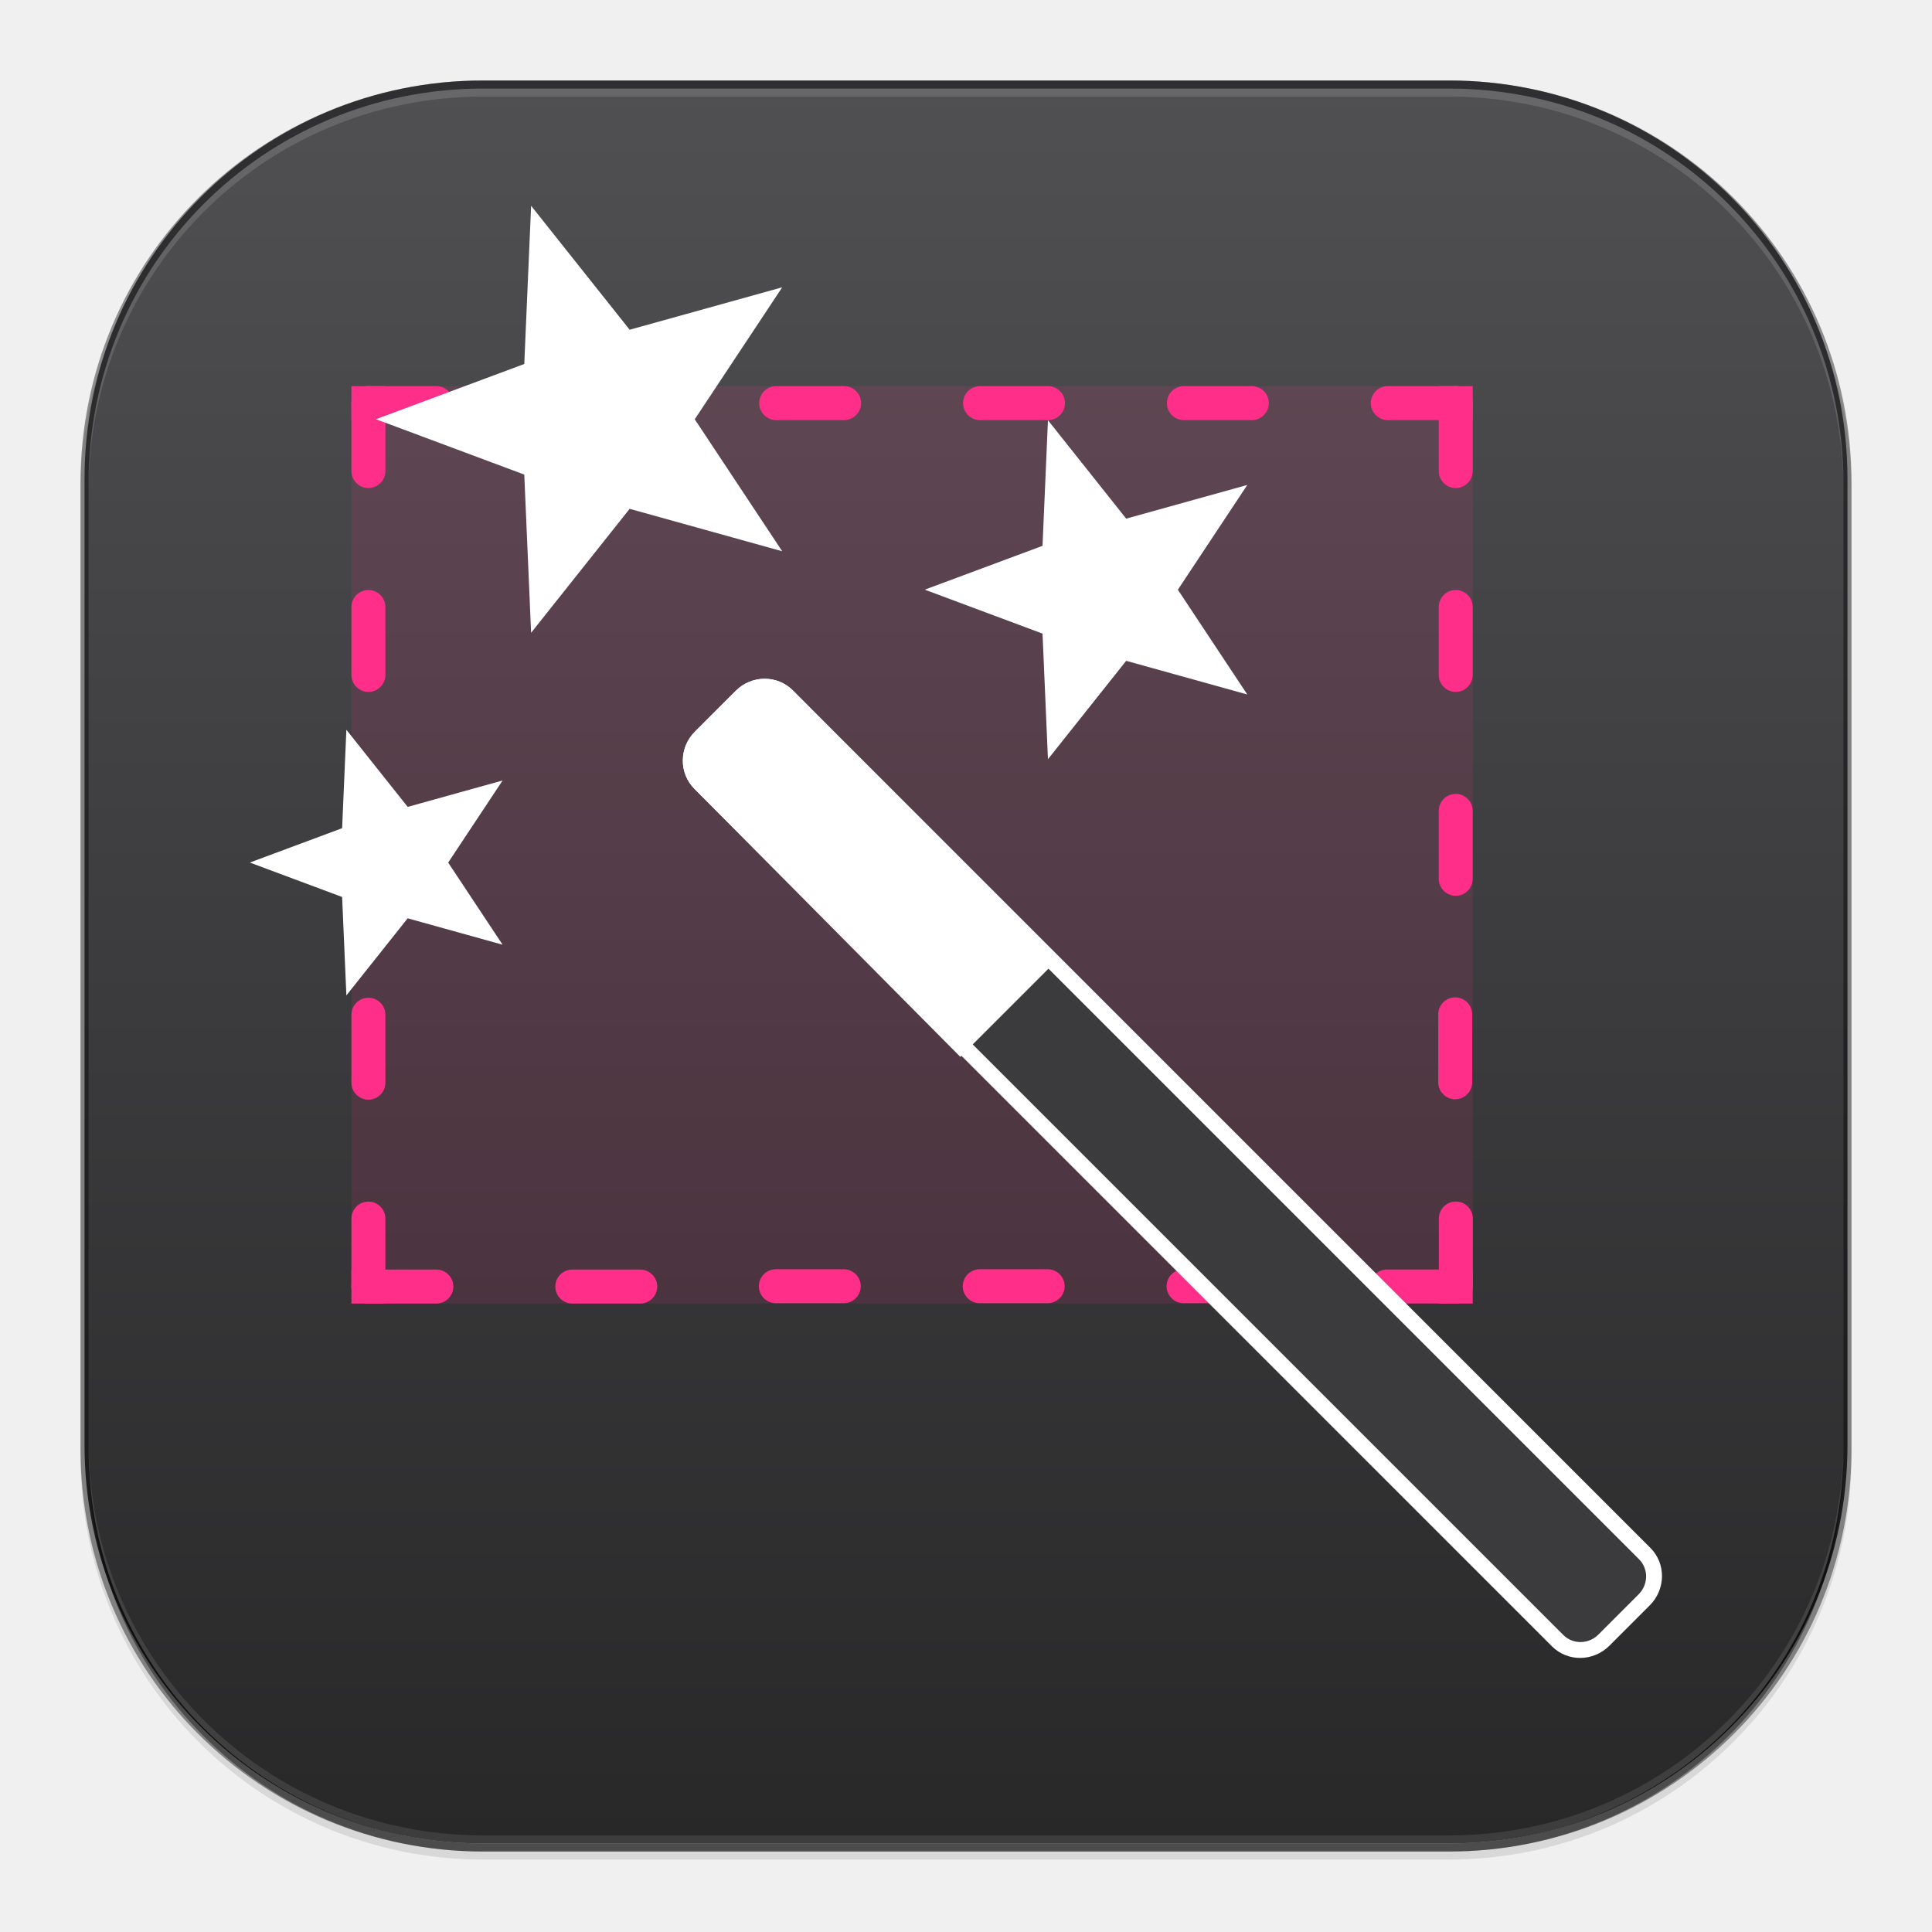
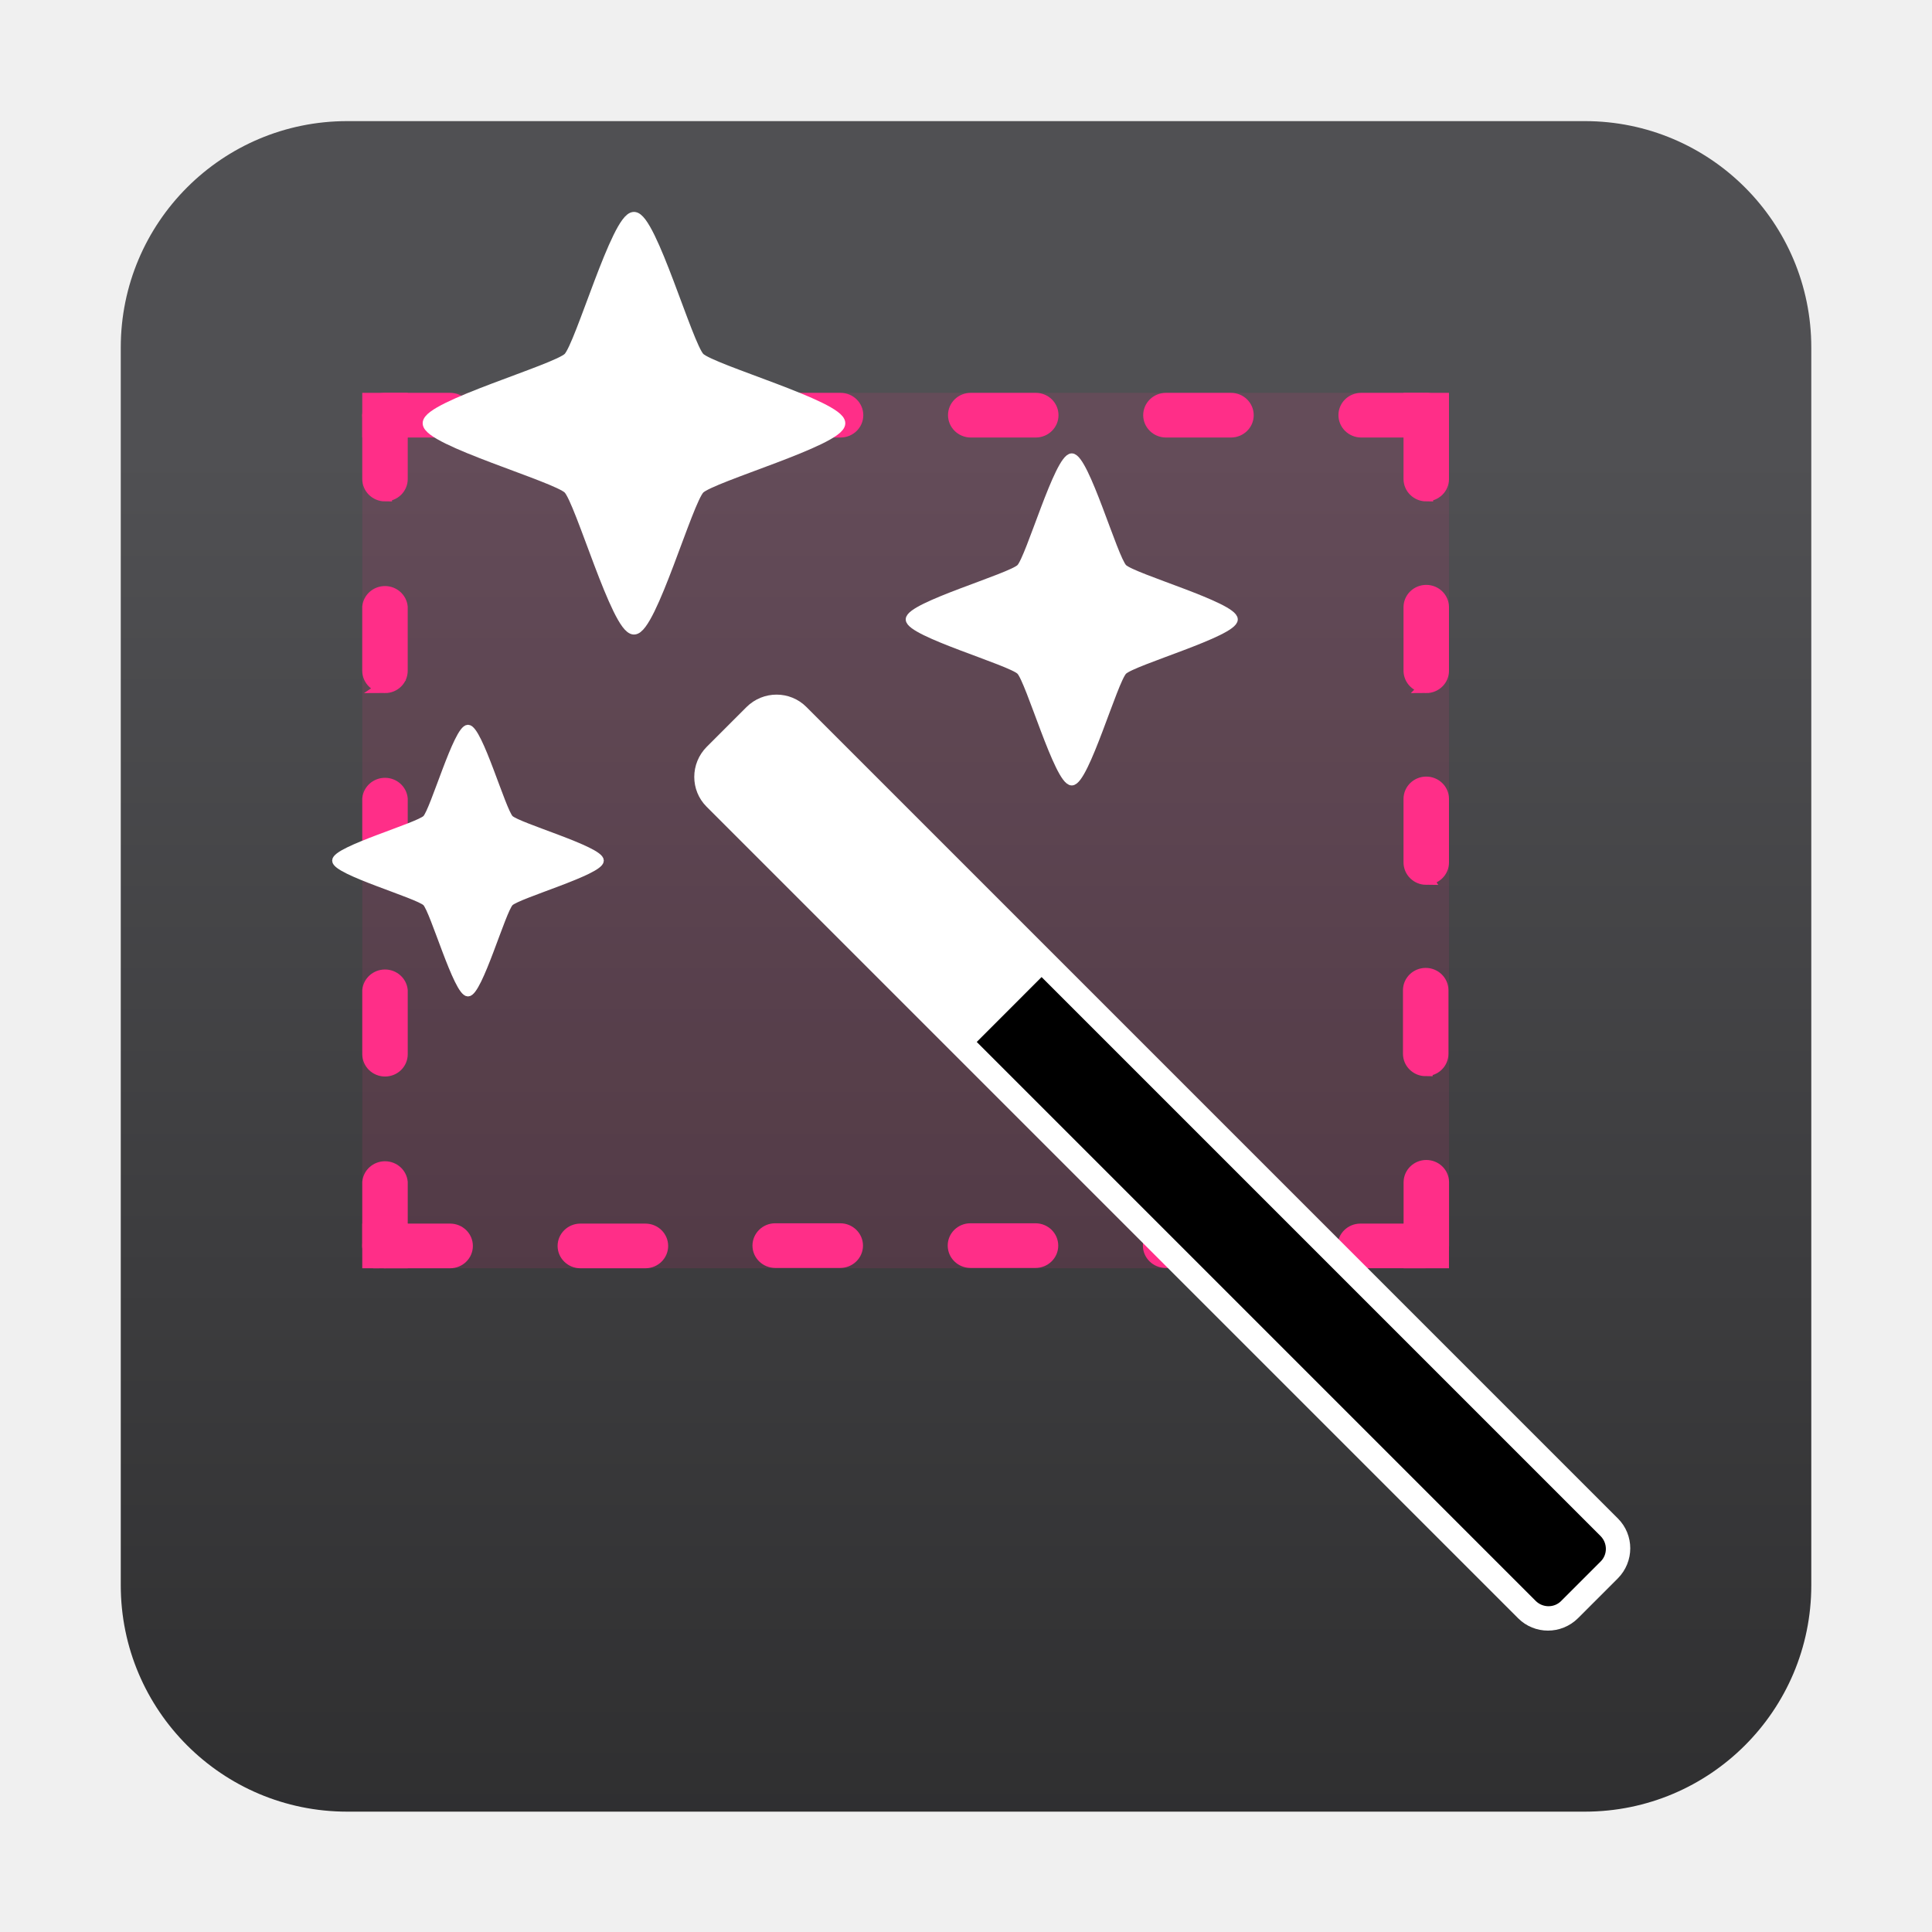
- <svg xmlns="http://www.w3.org/2000/svg" xmlns:xlink="http://www.w3.org/1999/xlink" version="1.1" id="Layer_1" x="0px" y="0px" viewBox="0 0 240 240" xml:space="preserve" width="240" height="240">
-   <defs id="defs176">
-     <linearGradient id="linearGradient1534">
-       <stop style="stop-color:#262627;stop-opacity:1" offset="0" id="stop1530" />
-       <stop style="stop-color:#3b3b3d;stop-opacity:1" offset="1" id="stop1532" />
+ <svg xmlns="http://www.w3.org/2000/svg" width="128" height="128" version="1.1" viewBox="0 0 33.867 33.867" xml:space="preserve" id="svg16">
+   <defs id="defs2">
+     <linearGradient id="a" x1="144.49" x2="144.49" y1="266.85" y2="53.568" gradientTransform="matrix(1.0096 0 0 1.0096 -.10691 -.10393)" gradientUnits="userSpaceOnUse">
+       <stop stop-color="#282829" offset="0" id="stop1" />
+       <stop stop-color="#505053" offset="1" id="stop2" />
    </linearGradient>
-     <linearGradient id="outerBackgroundGradient-76">
-       <stop style="stop-color:#282829;stop-opacity:1" offset="0" id="stop3864-8-6-9" />
-       <stop style="stop-color:#505053;stop-opacity:1" offset="1" id="stop3866-9-1-49" />
-     </linearGradient>
-     <linearGradient xlink:href="#outerBackgroundGradient-76" id="linearGradient5994" gradientUnits="userSpaceOnUse" gradientTransform="rotate(-90,143.75,155.75)" x1="35" y1="156" x2="253" y2="156" />
-     <linearGradient xlink:href="#linearGradient1534" id="linearGradient1528" gradientUnits="userSpaceOnUse" gradientTransform="rotate(-90,17.623,276.2546)" x1="35" y1="156" x2="253" y2="156" />
  </defs>
-   <g style="display:none" id="layer7" transform="translate(-24,-36)">
-     <text y="19.745" xml:space="preserve" x="15.007" style="font-style:normal;font-variant:normal;font-weight:normal;font-stretch:normal;line-height:0%;font-family:'DejaVu Sans';-inkscape-font-specification:'DejaVu Sans';display:inline;fill:#000000;fill-opacity:1;stroke:none;enable-background:new" id="context">
-       <tspan style="font-style:normal;font-variant:normal;font-weight:normal;font-stretch:normal;font-size:18px;line-height:1.25;font-family:'DejaVu Sans';-inkscape-font-specification:'DejaVu Sans'" y="19.745" x="15.007" id="tspan3933">apps</tspan>
-     </text>
-     <text y="19.745" xml:space="preserve" x="122.488" style="font-style:normal;font-variant:normal;font-weight:bold;font-stretch:normal;line-height:0%;font-family:'DejaVu Sans';-inkscape-font-specification:'DejaVu Sans Bold';text-align:start;writing-mode:lr-tb;text-anchor:start;display:inline;fill:#000000;fill-opacity:1;stroke:none;enable-background:new" id="icon-name">
-       <tspan style="font-style:normal;font-variant:normal;font-weight:bold;font-stretch:normal;font-size:18px;line-height:1.25;font-family:'DejaVu Sans';-inkscape-font-specification:'DejaVu Sans Bold'" y="19.745" x="122.488" id="tspan3937">bootloader</tspan>
-     </text>
-     <rect style="display:inline;overflow:visible;visibility:visible;fill:#eeeeec;fill-opacity:1;fill-rule:nonzero;stroke:none;stroke-width:2;marker:none;enable-background:accumulate" id="rect16x16" width="16" height="16" x="416" y="140" />
-     <rect style="display:inline;overflow:visible;visibility:visible;fill:#d4d4d4;fill-opacity:1;fill-rule:nonzero;stroke:none;stroke-width:2;marker:none;enable-background:accumulate" id="rect24x24" width="24" height="24" x="416" y="100" />
-     <rect style="display:inline;overflow:visible;visibility:visible;fill:#eeeeec;fill-opacity:1;fill-rule:nonzero;stroke:none;stroke-width:2;marker:none;enable-background:accumulate" id="rect32x32" width="32" height="32" x="416" y="52" />
-     <rect y="101" x="417" height="22" width="22" id="rect22x22" style="display:inline;overflow:visible;visibility:visible;fill:#eeeeec;fill-opacity:1;fill-rule:nonzero;stroke:none;stroke-width:2;marker:none;enable-background:accumulate" />
-     <rect y="220" x="288" height="48" width="48" id="rect48x48" style="display:inline;overflow:visible;visibility:visible;fill:#eeeeec;fill-opacity:1;fill-rule:nonzero;stroke:none;stroke-width:2;marker:none;enable-background:accumulate" />
-     <rect style="display:inline;overflow:visible;visibility:visible;fill:#eeeeec;fill-opacity:1;fill-rule:nonzero;stroke:none;stroke-width:2;marker:none;enable-background:accumulate" id="rect256x256" width="256" height="256" x="16" y="28" />
-     <rect style="display:inline;overflow:visible;visibility:visible;fill:#eeeeec;fill-opacity:1;fill-rule:nonzero;stroke:none;stroke-width:2;marker:none;enable-background:accumulate" id="rect64x64" width="64" height="64" x="288" y="140" />
-     <rect style="display:inline;overflow:visible;visibility:visible;fill:#eeeeec;fill-opacity:1;fill-rule:nonzero;stroke:none;stroke-width:2;marker:none;enable-background:accumulate" id="rect96x96" width="96" height="96" x="288" y="28" />
-   </g>
-   <g id="layer4" style="display:inline" transform="translate(-24,-36)">
-     <rect ry="50" y="47" x="34" height="220" width="220" id="rect4114" style="color:#bebebe;display:inline;overflow:visible;visibility:visible;opacity:0.1;fill:#000000;fill-opacity:1;fill-rule:nonzero;stroke:none;stroke-width:0;marker:none;enable-background:accumulate" rx="50" />
-   </g>
-   <g id="layer2" style="display:inline" transform="translate(-24,-36)">
-     <path style="color:#bebebe;display:inline;overflow:visible;visibility:visible;fill:url(#linearGradient5994);fill-opacity:1;fill-rule:nonzero;stroke:none;stroke-width:2;marker:none;enable-background:accumulate" d="M 84,46 C 56.569,46 34.5,68.069 34.5,95.5 v 120 c 0,27.431 22.069,49.5 49.5,49.5 h 120 c 27.431,0 49.5,-22.069 49.5,-49.5 V 95.5 C 253.5,68.069 231.431,46 204,46 Z" id="path4200" />
-   </g>
-   <g id="layer6" style="display:inline" transform="translate(-24,-36)" />
-   <g id="layer5" style="display:inline" transform="translate(-24,-36)">
-     <path style="color:#bebebe;display:inline;overflow:visible;visibility:visible;opacity:0.13;fill:#ffffff;fill-opacity:1;fill-rule:nonzero;stroke:none;stroke-width:0;marker:none;enable-background:accumulate" d="M 84,47 C 56.837,47 35,68.837 35,96 v 1 C 35,69.837 56.837,48 84,48 h 120 c 27.163,0 49,21.837 49,49 V 96 C 253,68.837 231.163,47 204,47 Z" id="rect3894" />
-     <path id="path4085" d="m 204,266 c 27.163,0 49,-21.837 49,-49 v -1 c 0,27.163 -21.837,49 -49,49 H 84 C 56.837,265 35,243.163 35,216 v 1 c 0,27.163 21.837,49 49,49 z" style="color:#bebebe;display:inline;overflow:visible;visibility:visible;opacity:0.41;fill:#000000;fill-opacity:1;fill-rule:nonzero;stroke:none;stroke-width:0;marker:none;enable-background:accumulate" />
-     <path id="path4280" d="M 84,265 C 56.837,265 35,243.163 35,216 v -1 c 0,27.163 21.837,49 49,49 h 120 c 27.163,0 49,-21.837 49,-49 v 1 c 0,27.163 -21.837,49 -49,49 z" style="color:#bebebe;display:inline;overflow:visible;visibility:visible;opacity:0.1;fill:#ffffff;fill-opacity:1;fill-rule:nonzero;stroke:none;stroke-width:0;marker:none;enable-background:accumulate" />
-   </g>
-   <g id="layer3" style="display:inline" transform="translate(-24,-36)">
-     <path style="color:#bebebe;display:inline;overflow:visible;visibility:visible;opacity:0.41;fill:#000000;fill-opacity:1;fill-rule:nonzero;stroke:none;stroke-width:0;marker:none;enable-background:accumulate" d="M 84,46 C 56.3,46 34,68.3 34,96 v 120 c 0,27.7 22.3,50 50,50 h 120 c 27.7,0 50,-22.3 50,-50 V 96 C 254,68.3 231.7,46 204,46 Z m 0,1 h 120 c 27.163,0 49,21.837 49,49 v 120 c 0,27.163 -21.837,49 -49,49 H 84 C 56.837,265 35,243.163 35,216 V 96 C 35,68.837 56.837,47 84,47 Z" id="rect4040" />
-   </g>
-   <rect x="43.655" y="47.966" style="fill:#ff2e88;fill-opacity:0.115;stroke-width:4.221" width="139.292" height="113.966" id="rect113" />
-   <path style="fill:#ff2e88;fill-opacity:1;stroke-width:4.221" d="m 54.207,52.187 h -8.442 c -1.161,0 -2.11,-0.95 -2.11,-2.11 v 0 c 0,-1.161 0.95,-2.11 2.11,-2.11 h 8.442 c 1.161,0 2.11,0.95 2.11,2.11 v 0 c 0,1.161 -0.95,2.11 -2.11,2.11 z" id="path135" />
-   <path style="fill:#ff2e88;fill-opacity:1;stroke-width:4.221" d="m 79.533,52.187 h -8.442 c -1.161,0 -2.11,-0.95 -2.11,-2.11 v 0 c 0,-1.161 0.95,-2.11 2.11,-2.11 h 8.442 c 1.161,0 2.11,0.95 2.11,2.11 v 0 c 0,1.161 -0.95,2.11 -2.11,2.11 z" id="path137" />
-   <path style="fill:#ff2e88;fill-opacity:1;stroke-width:4.221" d="m 54.207,161.932 h -8.442 c -1.161,0 -2.11,-0.95 -2.11,-2.11 v 0 c 0,-1.161 0.95,-2.11 2.11,-2.11 h 8.442 c 1.161,0 2.11,0.95 2.11,2.11 v 0 c 0,1.161 -0.95,2.11 -2.11,2.11 z" id="path139" />
-   <path style="fill:#ff2e88;fill-opacity:1;stroke-width:4.221" d="m 79.533,161.932 h -8.442 c -1.161,0 -2.11,-0.95 -2.11,-2.11 v 0 c 0,-1.161 0.95,-2.11 2.11,-2.11 h 8.442 c 1.161,0 2.11,0.95 2.11,2.11 v 0 c 0,1.161 -0.95,2.11 -2.11,2.11 z" id="path141" />
-   <path style="fill:#ff2e88;fill-opacity:1;stroke-width:4.221" d="m 104.858,52.187 h -8.442 c -1.161,0 -2.11,-0.95 -2.11,-2.11 v 0 c 0,-1.161 0.95,-2.11 2.11,-2.11 h 8.442 c 1.161,0 2.11,0.95 2.11,2.11 v 0 c 0,1.161 -0.95,2.11 -2.11,2.11 z" id="path143" />
-   <path style="fill:#ff2e88;fill-opacity:1;stroke-width:4.221" d="m 130.184,52.187 h -8.442 c -1.161,0 -2.11,-0.95 -2.11,-2.11 v 0 c 0,-1.161 0.95,-2.11 2.11,-2.11 h 8.442 c 1.161,0 2.11,0.95 2.11,2.11 v 0 c 0,1.161 -0.95,2.11 -2.11,2.11 z" id="path145" />
-   <path style="fill:#ff2e88;fill-opacity:1;stroke-width:4.221" d="m 155.51,52.187 h -8.442 c -1.161,0 -2.11,-0.95 -2.11,-2.11 v 0 c 0,-1.161 0.95,-2.11 2.11,-2.11 h 8.442 c 1.161,0 2.11,0.95 2.11,2.11 v 0 c 0,1.161 -0.95,2.11 -2.11,2.11 z" id="path147" />
-   <path style="fill:#ff2e88;fill-opacity:1;stroke-width:4.221" d="m 180.836,52.187 h -8.442 c -1.161,0 -2.11,-0.95 -2.11,-2.11 v 0 c 0,-1.161 0.95,-2.11 2.11,-2.11 h 8.442 c 1.161,0 2.11,0.95 2.11,2.11 v 0 c 0,1.161 -0.95,2.11 -2.11,2.11 z" id="path149" />
-   <path style="fill:#ff2e88;fill-opacity:1;stroke-width:4.221" d="m 45.765,85.955 v 0 c -1.161,0 -2.11,-0.95 -2.11,-2.11 v -8.442 c 0,-1.161 0.95,-2.11 2.11,-2.11 v 0 c 1.161,0 2.11,0.95 2.11,2.11 v 8.442 c 0,1.161 -0.95,2.11 -2.11,2.11 z" id="path151" />
-   <path style="fill:#ff2e88;fill-opacity:1;stroke-width:4.221" d="m 45.765,60.629 v 0 c -1.161,0 -2.11,-0.95 -2.11,-2.11 v -8.442 c 0,-1.161 0.95,-2.11 2.11,-2.11 v 0 c 1.161,0 2.11,0.95 2.11,2.11 v 8.442 c 0,1.161 -0.95,2.11 -2.11,2.11 z" id="path153" />
-   <path style="fill:#ff2e88;fill-opacity:1;stroke-width:4.221" d="m 45.765,136.606 v 0 c -1.161,0 -2.11,-0.95 -2.11,-2.11 v -8.442 c 0,-1.161 0.95,-2.11 2.11,-2.11 v 0 c 1.161,0 2.11,0.95 2.11,2.11 v 8.442 c 0,1.161 -0.95,2.11 -2.11,2.11 z" id="path155" />
-   <path style="fill:#ff2e88;fill-opacity:1;stroke-width:4.221" d="m 45.765,161.932 v 0 c -1.161,0 -2.11,-0.95 -2.11,-2.11 v -8.442 c 0,-1.161 0.95,-2.11 2.11,-2.11 v 0 c 1.161,0 2.11,0.95 2.11,2.11 v 8.442 c 0,1.161 -0.95,2.11 -2.11,2.11 z" id="path157" />
-   <path style="fill:#ff2e88;fill-opacity:1;stroke-width:4.221" d="m 45.765,111.281 v 0 c -1.161,0 -2.11,-0.95 -2.11,-2.11 v -8.442 c 0,-1.161 0.95,-2.11 2.11,-2.11 v 0 c 1.161,0 2.11,0.95 2.11,2.11 v 8.442 c 0,1.161 -0.95,2.11 -2.11,2.11 z" id="path159" />
-   <path style="fill:#ff2e88;fill-opacity:1;stroke-width:4.221" d="m 180.836,85.955 v 0 c -1.161,0 -2.11,-0.95 -2.11,-2.11 v -8.442 c 0,-1.161 0.95,-2.11 2.11,-2.11 v 0 c 1.161,0 2.11,0.95 2.11,2.11 v 8.442 c 0,1.161 -0.95,2.11 -2.11,2.11 z" id="path161" />
-   <path style="fill:#ff2e88;fill-opacity:1;stroke-width:4.221" d="m 180.836,60.629 v 0 c -1.161,0 -2.11,-0.95 -2.11,-2.11 v -8.442 c 0,-1.161 0.95,-2.11 2.11,-2.11 v 0 c 1.161,0 2.11,0.95 2.11,2.11 v 8.442 c 0,1.161 -0.95,2.11 -2.11,2.11 z" id="path163" />
-   <path style="fill:#ff2e88;fill-opacity:1;stroke-width:4.221" d="m 180.836,111.281 v 0 c -1.161,0 -2.11,-0.95 -2.11,-2.11 v -8.442 c 0,-1.161 0.95,-2.11 2.11,-2.11 v 0 c 1.161,0 2.11,0.95 2.11,2.11 v 8.442 c 0,1.161 -0.95,2.11 -2.11,2.11 z" id="path165" />
-   <rect x="43.655" y="47.966" style="fill:#ff2e88;fill-opacity:1;stroke-width:4.221" width="4.221" height="4.221" id="rect167" />
-   <rect x="178.725" y="47.966" style="fill:#ff2e88;fill-opacity:1;stroke-width:4.221" width="4.221" height="4.221" id="rect169" />
-   <rect x="43.655" y="157.711" style="fill:#ff2e88;fill-opacity:1;stroke-width:4.221" width="4.221" height="4.221" id="rect171" />
-   <path style="fill:#ff2e88;fill-opacity:1;stroke-width:4.221" d="m 178.739,159.812 v -8.442 c 0,-1.161 0.95,-2.11 2.11,-2.11 v 0 c 1.161,0 2.11,0.95 2.11,2.11 v 8.442 c 0,1.161 -0.95,2.11 -2.11,2.11 v 0 c -1.161,0 -2.11,-0.95 -2.11,-2.11 z" id="path180" />
-   <path style="fill:#ff2e88;fill-opacity:1;stroke-width:4.221" d="m 170.184,159.812 v 0 c 0,-1.161 0.95,-2.11 2.11,-2.11 h 8.442 c 1.161,0 2.11,0.95 2.11,2.11 v 0 c 0,1.161 -0.95,2.11 -2.11,2.11 h -8.442 c -1.161,0 -2.11,-0.95 -2.11,-2.11 z" id="path182" />
-   <rect x="157.711" y="-182.946" style="fill:#ff2e88;fill-opacity:1;stroke-width:4.221" width="4.221" height="4.221" id="rect184" transform="rotate(90)" />
-   <path style="fill:#ff2e88;fill-opacity:1;stroke-width:4.221" d="m 180.77,136.556 v 0 c -1.161,0 -2.11,-0.95 -2.11,-2.11 v -8.442 c 0,-1.161 0.95,-2.11 2.11,-2.11 v 0 c 1.161,0 2.11,0.95 2.11,2.11 v 8.442 c 0,1.161 -0.95,2.11 -2.11,2.11 z" id="path186" />
-   <path style="fill:#ff2e88;fill-opacity:1;stroke-width:4.221" d="m 104.819,161.89 h -8.442 c -1.161,0 -2.11,-0.95 -2.11,-2.11 v 0 c 0,-1.161 0.95,-2.11 2.11,-2.11 h 8.442 c 1.161,0 2.11,0.95 2.11,2.11 v 0 c 0,1.161 -0.95,2.11 -2.11,2.11 z" id="path192" />
-   <path style="fill:#ff2e88;fill-opacity:1;stroke-width:4.221" d="m 130.145,161.89 h -8.442 c -1.161,0 -2.11,-0.95 -2.11,-2.11 v 0 c 0,-1.161 0.95,-2.11 2.11,-2.11 h 8.442 c 1.161,0 2.11,0.95 2.11,2.11 v 0 c 0,1.161 -0.95,2.11 -2.11,2.11 z" id="path194" />
-   <path style="fill:#ff2e88;fill-opacity:1;stroke-width:4.221" d="m 155.471,161.89 h -8.442 c -1.161,0 -2.11,-0.95 -2.11,-2.11 v 0 c 0,-1.161 0.95,-2.11 2.11,-2.11 h 8.442 c 1.161,0 2.11,0.95 2.11,2.11 v 0 c 0,1.161 -0.95,2.11 -2.11,2.11 z" id="path196" />
-   <g id="g1864" transform="matrix(4.640878,-4.640878,4.640878,4.640878,-105.5175,106.35)">
-     <g id="g1835" transform="translate(4.041063,14.53651)">
-       <g id="g1781">
- 
- 
- </g>
-       <g id="g1801" transform="matrix(1,0,0,0.9761218,0,0.6424318)">
-         <rect style="fill:#3b3b3d;fill-opacity:1;stroke:#ffffff;stroke-width:0.304;stroke-linejoin:round;stroke-miterlimit:4;stroke-dasharray:none;stroke-opacity:1" id="rect1841" width="2.331" height="24.768" x="17.674" y="4.069" ry="0.626" rx="0.626" />
-         <g id="rect1843" style="opacity:1">
-           <path style="color:#000000;font-style:normal;font-variant:normal;font-weight:normal;font-stretch:normal;font-size:medium;line-height:normal;font-family:sans-serif;font-variant-ligatures:normal;font-variant-position:normal;font-variant-caps:normal;font-variant-numeric:normal;font-variant-alternates:normal;font-variant-east-asian:normal;font-feature-settings:normal;font-variation-settings:normal;text-indent:0;text-align:start;text-decoration:none;text-decoration-line:none;text-decoration-style:solid;text-decoration-color:#000000;letter-spacing:normal;word-spacing:normal;text-transform:none;writing-mode:lr-tb;direction:ltr;text-orientation:mixed;dominant-baseline:auto;baseline-shift:baseline;text-anchor:start;white-space:normal;shape-padding:0;shape-margin:0;inline-size:0;clip-rule:nonzero;display:inline;overflow:visible;visibility:visible;isolation:auto;mix-blend-mode:normal;color-interpolation:sRGB;color-interpolation-filters:linearRGB;solid-color:#000000;solid-opacity:1;vector-effect:none;fill:#ffffff;fill-opacity:1;fill-rule:nonzero;stroke:none;stroke-width:0.304;stroke-linecap:butt;stroke-linejoin:round;stroke-miterlimit:4;stroke-dasharray:none;stroke-dashoffset:0;stroke-opacity:1;color-rendering:auto;image-rendering:auto;shape-rendering:auto;text-rendering:auto;enable-background:accumulate;stop-color:#000000;stop-opacity:1" d="m 18.285,4.069 h 1.11 c 0.338,0 0.611,0.279 0.611,0.626 V 9.409 H 17.674 V 4.695 c 0,-0.347 0.272,-0.626 0.611,-0.626 z" id="path1570" />
-           <path style="color:#000000;font-style:normal;font-variant:normal;font-weight:normal;font-stretch:normal;font-size:medium;line-height:normal;font-family:sans-serif;font-variant-ligatures:normal;font-variant-position:normal;font-variant-caps:normal;font-variant-numeric:normal;font-variant-alternates:normal;font-variant-east-asian:normal;font-feature-settings:normal;font-variation-settings:normal;text-indent:0;text-align:start;text-decoration:none;text-decoration-line:none;text-decoration-style:solid;text-decoration-color:#000000;letter-spacing:normal;word-spacing:normal;text-transform:none;writing-mode:lr-tb;direction:ltr;text-orientation:mixed;dominant-baseline:auto;baseline-shift:baseline;text-anchor:start;white-space:normal;shape-padding:0;shape-margin:0;inline-size:0;clip-rule:nonzero;display:inline;overflow:visible;visibility:visible;isolation:auto;mix-blend-mode:normal;color-interpolation:sRGB;color-interpolation-filters:linearRGB;solid-color:#000000;solid-opacity:1;vector-effect:none;fill:#ffffff;fill-opacity:1;fill-rule:nonzero;stroke:none;stroke-linecap:butt;stroke-linejoin:round;stroke-miterlimit:4;stroke-dasharray:none;stroke-dashoffset:0;stroke-opacity:1;color-rendering:auto;image-rendering:auto;shape-rendering:auto;text-rendering:auto;enable-background:accumulate;stop-color:#000000;stop-opacity:1" d="m 18.285,3.918 c -0.422,0 -0.764,0.351 -0.764,0.777 l -0.028,7.32 h 2.635 l 0.028,-7.32 C 20.158,4.269 19.816,3.918 19.395,3.918 Z m 0,0.303 h 1.109 c 0.255,0 0.459,0.208 0.459,0.475 -1.293,-0.18 -0.765,-0.141 -2.027,0 0,-0.267 0.204,-0.475 0.459,-0.475 z" id="path1572" />
+   <g transform="translate(-32.279 -138.64)" id="g16">
+     <g transform="matrix(.13445 0 0 .13445 32.901 139.31)" id="g15">
+       <g id="g3">
+         <rect x="11.119" y="10.808" width="220.41" height="220.41" rx="29.519" ry="29.519" enable-background="new" fill="url(#a)" style="paint-order:normal" id="rect3" />
+       </g>
+       <g transform="matrix(1.0095 0 0 .99224 -.92822 -.83095)" fill="#ff2e88" id="g10">
+         <rect x="43.125" y="47.431" width="140.36" height="115.03" fill-opacity=".115" stroke-width="4.257" id="rect4" />
+         <g stroke="#ff2e88" stroke-width="1.671" id="g9">
+           <path d="m54.463 52.469h-8.392a2.111 2.109 0 0 1-2.111-2.099c0-1.154 0.946-2.099 2.111-2.099h8.402a2.101 2.099 0 0 1 0 4.198zm25.217 0h-8.392a2.111 2.109 0 0 1-2.101-2.099c0-1.154 0.946-2.099 2.101-2.099h8.402a2.101 2.099 0 0 1 0.01 4.198zm-25.217 109.16h-8.392a2.111 2.109 0 0 1-2.111-2.089c0-1.164 0.946-2.109 2.111-2.109h8.402a2.101 2.099 0 0 1 0 4.198zm25.217 0h-8.392a2.111 2.109 0 0 1-2.101-2.089c0-1.164 0.946-2.109 2.101-2.109h8.402a2.101 2.099 0 0 1 0.01 4.198zm25.217-109.16h-8.402a2.111 2.109 0 0 1-2.101-2.099c0-1.154 0.946-2.099 2.091-2.099h8.412a2.101 2.099 0 0 1 0 4.198zm25.207 0h-8.402a2.111 2.109 0 0 1-2.091-2.099 2.091 2.089 0 0 1 2.091-2.099h8.402a2.101 2.099 0 0 1 0.01 4.198zm25.217 0h-8.402a2.111 2.109 0 0 1-2.101-2.099c0-1.154 0.946-2.099 2.091-2.099h8.412a2.101 2.099 0 0 1 0 4.198zm25.217 0h-8.412a2.111 2.109 0 0 1-2.091-2.099 2.091 2.089 0 0 1 2.091-2.099h8.412a2.101 2.099 0 0 1 0 4.198zm-134.47 33.582a2.111 2.109 0 0 1-2.111-2.089v-8.405a2.111 2.109 0 0 1 4.201 0v8.396a2.091 2.089 0 0 1-2.091 2.099z" id="path4" />
+           <path d="m46.071 60.864a2.111 2.109 0 0 1-2.111-2.099v-8.396a2.111 2.109 0 0 1 4.201 0v8.396a2.091 2.089 0 0 1-2.091 2.089zm0 75.57a2.111 2.109 0 0 1-2.111-2.089v-8.405a2.111 2.109 0 0 1 4.201 0v8.405a2.091 2.089 0 0 1-2.091 2.089zm0 25.197a2.111 2.109 0 0 1-2.111-2.089v-8.405a2.111 2.109 0 0 1 4.201 0v8.396a2.091 2.089 0 0 1-2.091 2.099zm0-50.383a2.111 2.109 0 0 1-2.111-2.099v-8.396a2.111 2.109 0 0 1 4.201 0v8.396a2.091 2.089 0 0 1-2.091 2.099zm134.47-25.197a2.111 2.109 0 0 1-2.101-2.089v-8.405a2.101 2.099 0 0 1 4.201 0v8.396c0 1.164-0.946 2.099-2.101 2.099zm0-25.187a2.111 2.109 0 0 1-2.101-2.099v-8.396a2.101 2.099 0 0 1 4.201-0.01v8.405a2.091 2.089 0 0 1-2.101 2.089zm0 50.383a2.111 2.109 0 0 1-2.101-2.099v-8.396a2.101 2.099 0 0 1 4.201-0.01v8.405c0 1.154-0.946 2.099-2.101 2.099z" id="path5" />
+           <rect x="43.96" y="48.271" width="4.201" height="4.198" id="rect5" />
+           <rect x="178.44" y="48.271" width="4.201" height="4.198" id="rect6" />
+           <rect x="43.96" y="157.43" width="4.201" height="4.198" id="rect7" />
+           <path d="m178.45 159.52v-8.396a2.101 2.099 0 0 1 4.201 0v8.396c0 1.154-0.946 2.099-2.101 2.099a2.111 2.109 0 0 1-2.101-2.089z" id="path7" />
+           <path d="m169.93 159.52c0-1.154 0.946-2.089 2.101-2.089h8.412a2.096 2.094 0 0 1 0 4.188h-8.412a2.111 2.109 0 0 1-2.091-2.089z" id="path8" />
+           <rect transform="rotate(90)" x="157.43" y="-182.64" width="4.198" height="4.201" id="rect8" />
+           <path d="m180.47 136.39a2.111 2.109 0 0 1-2.101-2.099v-8.405a2.101 2.099 0 0 1 4.201 0v8.405a2.091 2.089 0 0 1-2.101 2.089zm-75.612 25.197h-8.402a2.111 2.109 0 0 1-2.101-2.099c0-1.154 0.946-2.099 2.091-2.099h8.412c1.155 0 2.101 0.945 2.101 2.099 0 1.154-0.946 2.099-2.101 2.099zm25.217 0h-8.412a2.111 2.109 0 0 1-2.091-2.099 2.091 2.089 0 0 1 2.091-2.099h8.412a2.101 2.099 0 0 1 0 4.198zm25.207 0h-8.402a2.111 2.109 0 0 1-2.101-2.099c0-1.154 0.946-2.099 2.091-2.099h8.412a2.101 2.099 0 0 1 0.01 4.198z" id="path9" />
        </g>
+       </g>
+       <g transform="matrix(.99261 0 0 .99261 2.3511 2.4994)" stroke-width="1.007" id="g11">
+         <rect transform="matrix(4.6409 -4.6409 4.5301 4.5301 -16.32 158.04)" x="17.67" y="4.07" width="2.33" height="24.77" rx=".604" ry=".619" stroke="#fff" stroke-linejoin="round" stroke-width=".494" id="rect10" />
+         <path d="m86.97 91.62 5.15-5.15a4 4 0 0 1 5.67 0l21.35 21.35-10.81 10.82-21.36-21.36a4 4 0 0 1 0-5.66z" color="#000000" color-rendering="auto" dominant-baseline="auto" fill="#fff" image-rendering="auto" shape-rendering="auto" solid-color="#000000" stop-color="#000000" style="font-feature-settings:normal;font-variant-alternates:normal;font-variant-caps:normal;font-variant-east-asian:normal;font-variant-ligatures:normal;font-variant-numeric:normal;font-variant-position:normal;font-variation-settings:normal;inline-size:0;isolation:auto;mix-blend-mode:normal;shape-margin:0;shape-padding:0;text-decoration-color:#000000;text-decoration-line:none;text-decoration-style:solid;text-indent:0;text-orientation:mixed;text-transform:none;white-space:normal" id="path10" />
+         <path d="m86.29 90.93a5 5 0 0 0-0.03 7.06l33.04 33.3 12.22-12.23-33.03-33.3a5 5 0 0 0-7.05 0.02zm1.37 1.37 5.15-5.15a3 3 0 0 1 4.28 0.02c-6.82 5.18-4.2 2.91-9.41 9.41a3 3 0 0 1-0.02-4.28z" color="#000000" color-rendering="auto" dominant-baseline="auto" fill="#fff" image-rendering="auto" shape-rendering="auto" solid-color="#000000" stop-color="#000000" style="font-feature-settings:normal;font-variant-alternates:normal;font-variant-caps:normal;font-variant-east-asian:normal;font-variant-ligatures:normal;font-variant-numeric:normal;font-variant-position:normal;font-variation-settings:normal;inline-size:0;isolation:auto;mix-blend-mode:normal;shape-margin:0;shape-padding:0;text-decoration-color:#000000;text-decoration-line:none;text-decoration-style:solid;text-indent:0;text-orientation:mixed;text-transform:none;white-space:normal" id="path11" />
+       </g>
+       <g transform="matrix(8.0101 0 0 8.0101 -273.16 -1134.7)" fill="#fff" fill-rule="evenodd" stroke="#fff" id="g14">
+         <path transform="matrix(.23836 0 0 .23836 42.147 113.61)" d="m37.012 168.44c-0.917 0-2.877-6.905-3.525-7.554s-7.554-2.608-7.554-3.525c0-0.917 6.905-2.877 7.554-3.525s2.608-7.554 3.525-7.554 2.877 6.905 3.525 7.554 7.554 2.608 7.554 3.525c0 0.917-6.905 2.877-7.554 3.525s-2.608 7.554-3.525 7.554z" stroke-width=".518" id="path12" />
+         <path transform="matrix(.19455 0 0 .19455 33.941 124.43)" d="m37.012 168.44c-0.917 0-2.877-6.905-3.525-7.554s-7.554-2.608-7.554-3.525c0-0.917 6.905-2.877 7.554-3.525s2.608-7.554 3.525-7.554 2.877 6.905 3.525 7.554 7.554 2.608 7.554 3.525c0 0.917-6.905 2.877-7.554 3.525s-2.608 7.554-3.525 7.554z" stroke-width=".572" id="path13" />
+         <path transform="matrix(.30265 0 0 .30265 32.642 100.3)" d="m37.012 168.44c-0.917 0-2.877-6.905-3.525-7.554s-7.554-2.608-7.554-3.525c0-0.917 6.905-2.877 7.554-3.525s2.608-7.554 3.525-7.554 2.877 6.905 3.525 7.554 7.554 2.608 7.554 3.525c0 0.917-6.905 2.877-7.554 3.525s-2.608 7.554-3.525 7.554z" stroke-width=".572" id="path14" />
      </g>
    </g>
  </g>
-   <path style="fill:#ffffff;fill-opacity:1;stroke:none;stroke-width:0.249;stroke-linejoin:round;stroke-miterlimit:4;stroke-dasharray:none;stroke-opacity:1" id="path1890" d="m 20.685,-8.895 -0.745,-1.996 -2.129,-0.092 1.668,-1.326 -0.571,-2.053 1.776,1.177 1.776,-1.177 -0.571,2.053 1.668,1.326 -2.129,0.092 z" transform="matrix(0,-7.328648,-7.328648,0,49.69004,224.8435)" />
-   <path style="fill:#ffffff;fill-opacity:1;stroke:none;stroke-width:0.318;stroke-linejoin:round;stroke-miterlimit:4;stroke-dasharray:none;stroke-opacity:1" id="path1892" d="m 20.685,-8.895 -0.745,-1.996 -2.129,-0.092 1.668,-1.326 -0.571,-2.053 1.776,1.177 1.776,-1.177 -0.571,2.053 1.668,1.326 -2.129,0.092 z" transform="matrix(0,-5.743205,-5.743205,0,-20.04992,225.9468)" />
-   <path style="fill:#ffffff;fill-opacity:1;stroke:none;stroke-width:0.198;stroke-linejoin:round;stroke-miterlimit:4;stroke-dasharray:none;stroke-opacity:1" id="path1894" d="m 20.685,-8.895 -0.745,-1.996 -2.129,-0.092 1.668,-1.326 -0.571,-2.053 1.776,1.177 1.776,-1.177 -0.571,2.053 1.668,1.326 -2.129,0.092 z" transform="matrix(0,-9.231433,-9.231433,0,-35.41242,243.028)" />
</svg>
